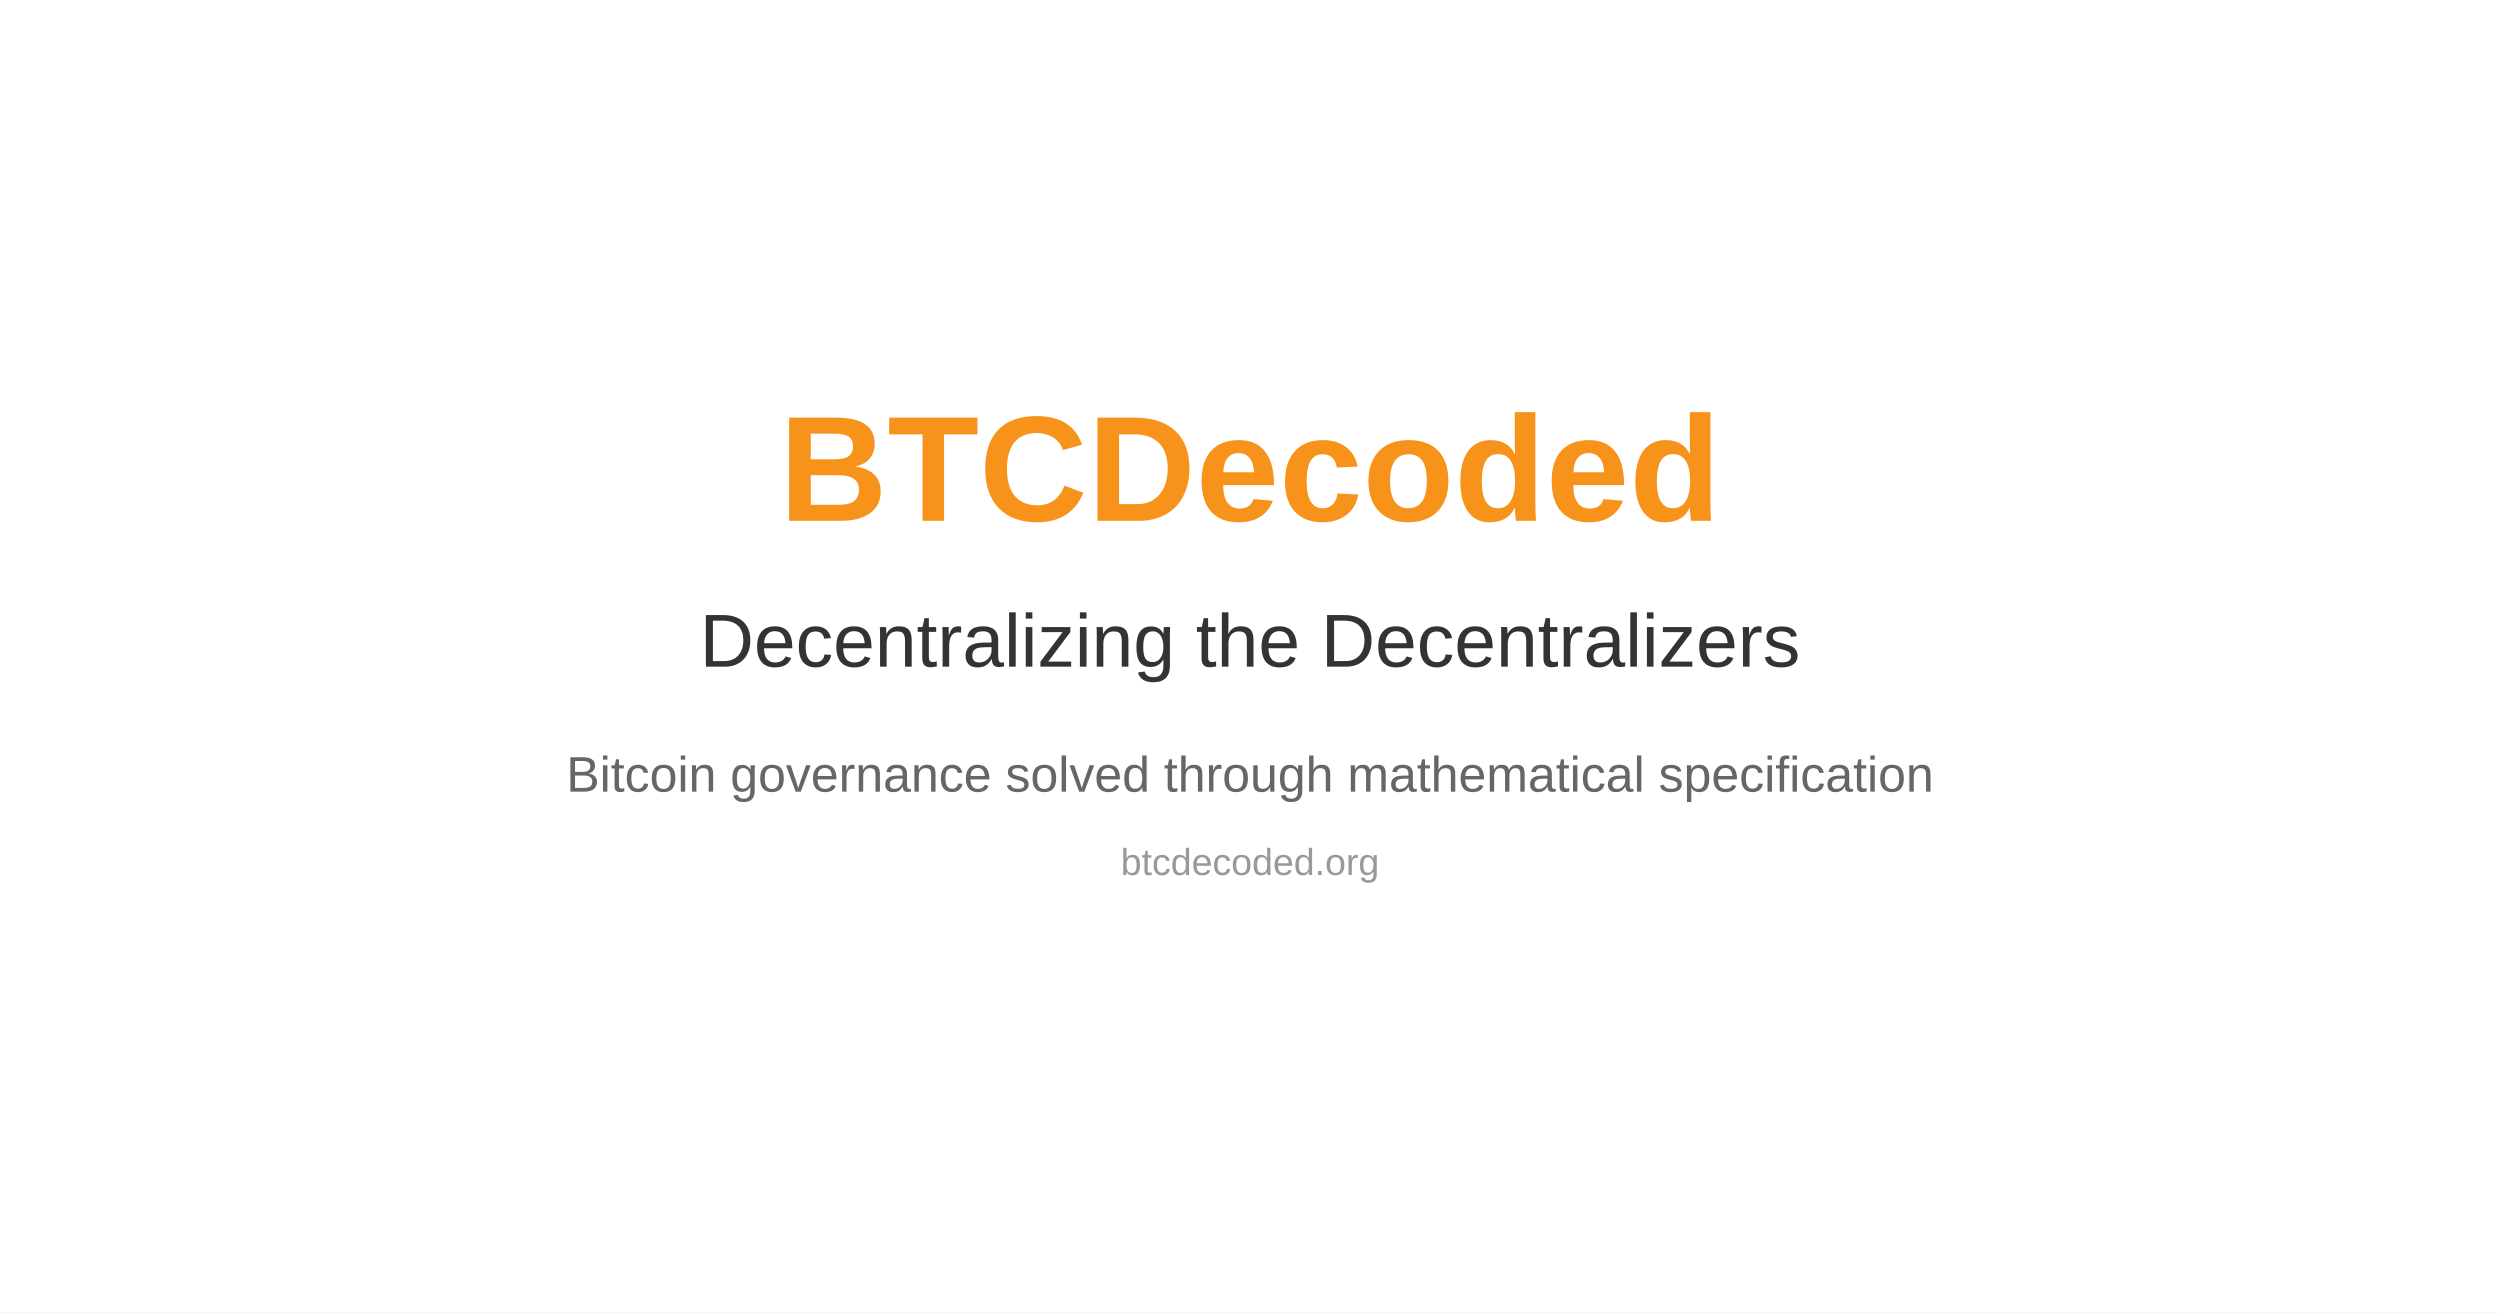
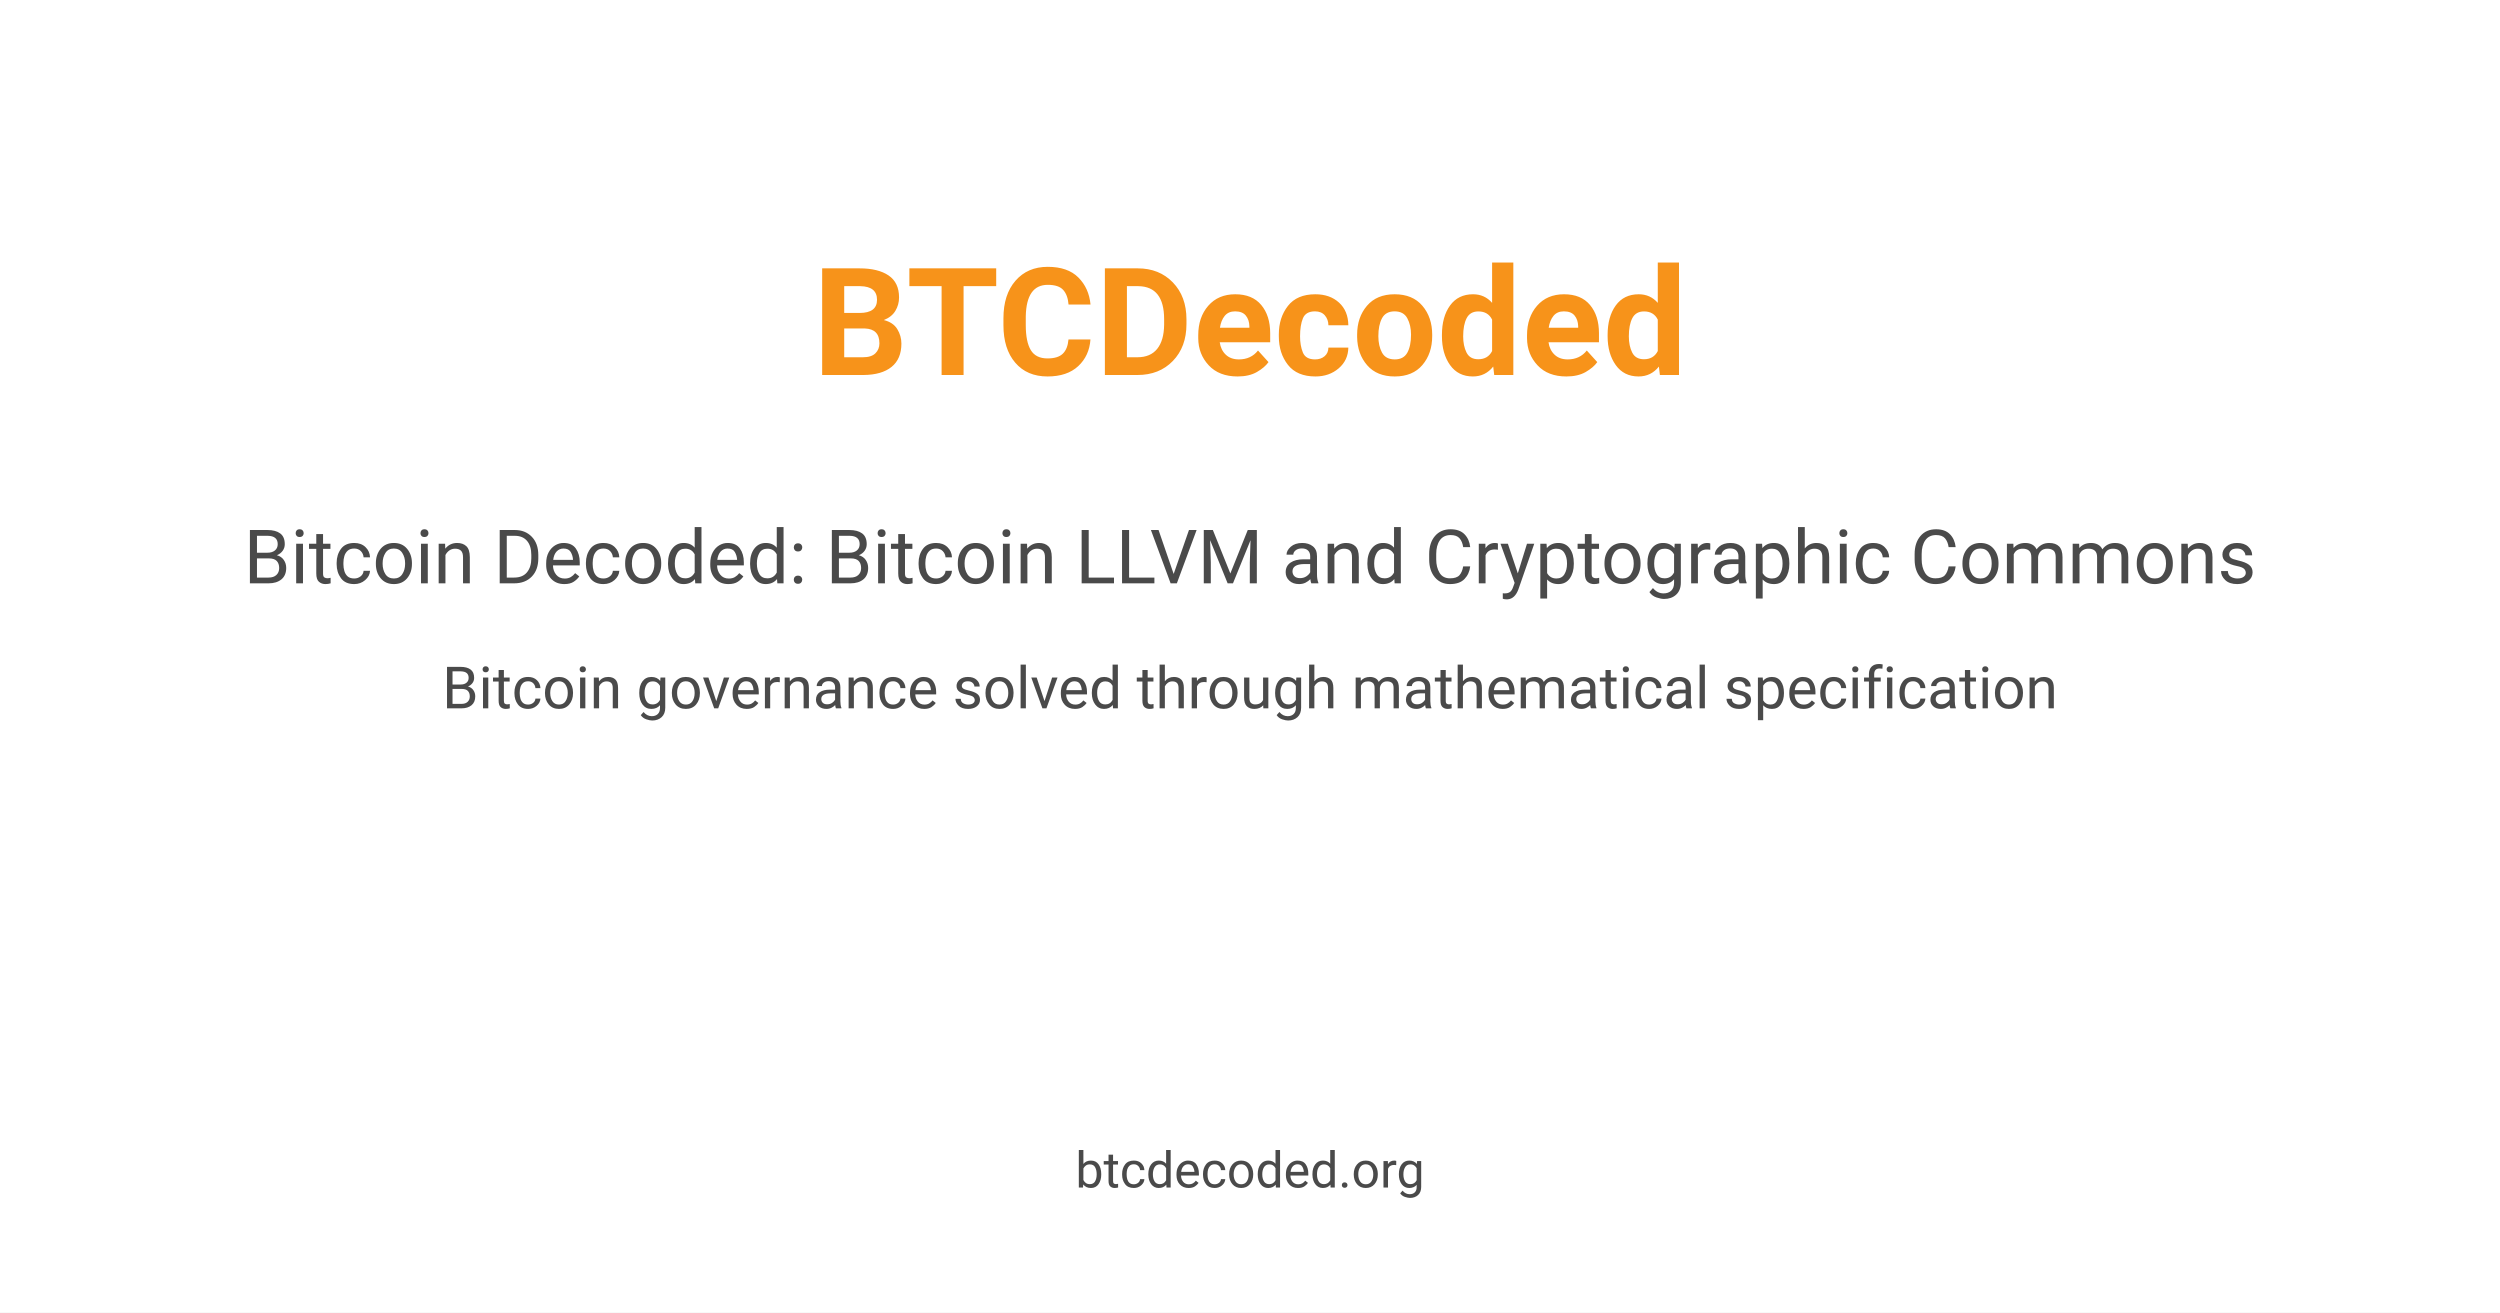
<svg xmlns="http://www.w3.org/2000/svg" width="1200" height="630">
-   <rect width="1200" height="630" fill="white" />
-   <text x="600" y="250" text-anchor="middle" font-family="Arial, sans-serif" font-size="72" font-weight="bold" fill="#F7931A">BTCDecoded</text>
-   <text x="600" y="320" text-anchor="middle" font-family="Arial, sans-serif" font-size="36" fill="#333333">Decentralizing the Decentralizers</text>
-   <text x="600" y="380" text-anchor="middle" font-family="Arial, sans-serif" font-size="24" fill="#666666">Bitcoin governance solved through mathematical specification</text>
-   <text x="600" y="420" text-anchor="middle" font-family="Arial, sans-serif" font-size="18" fill="#999999">btcdecoded.org</text>
+   <rect width="1200" height="630" fill="#FFFFFF" />
+   <text x="600" y="180" font-family="system-ui, -apple-system, BlinkMacSystemFont, 'Segoe UI', Roboto, 'Helvetica Neue', Arial, sans-serif" font-size="72" font-weight="bold" fill="#F7931A" text-anchor="middle">BTCDecoded</text>
+   <text x="600" y="280" font-family="system-ui, -apple-system, BlinkMacSystemFont, 'Segoe UI', Roboto, 'Helvetica Neue', Arial, sans-serif" font-size="36" fill="#4A4A4A" text-anchor="middle">Bitcoin Decoded: Bitcoin LLVM and Cryptographic Commons</text>
+   <text x="600" y="340" font-family="system-ui, -apple-system, BlinkMacSystemFont, 'Segoe UI', Roboto, 'Helvetica Neue', Arial, sans-serif" font-size="28" fill="#4A4A4A" text-anchor="middle">Bitcoin governance solved through mathematical specification</text>
+   <text x="600" y="570" font-family="system-ui, -apple-system, BlinkMacSystemFont, 'Segoe UI', Roboto, 'Helvetica Neue', Arial, sans-serif" font-size="24" fill="#4A4A4A" text-anchor="middle">btcdecoded.org</text>
</svg>
